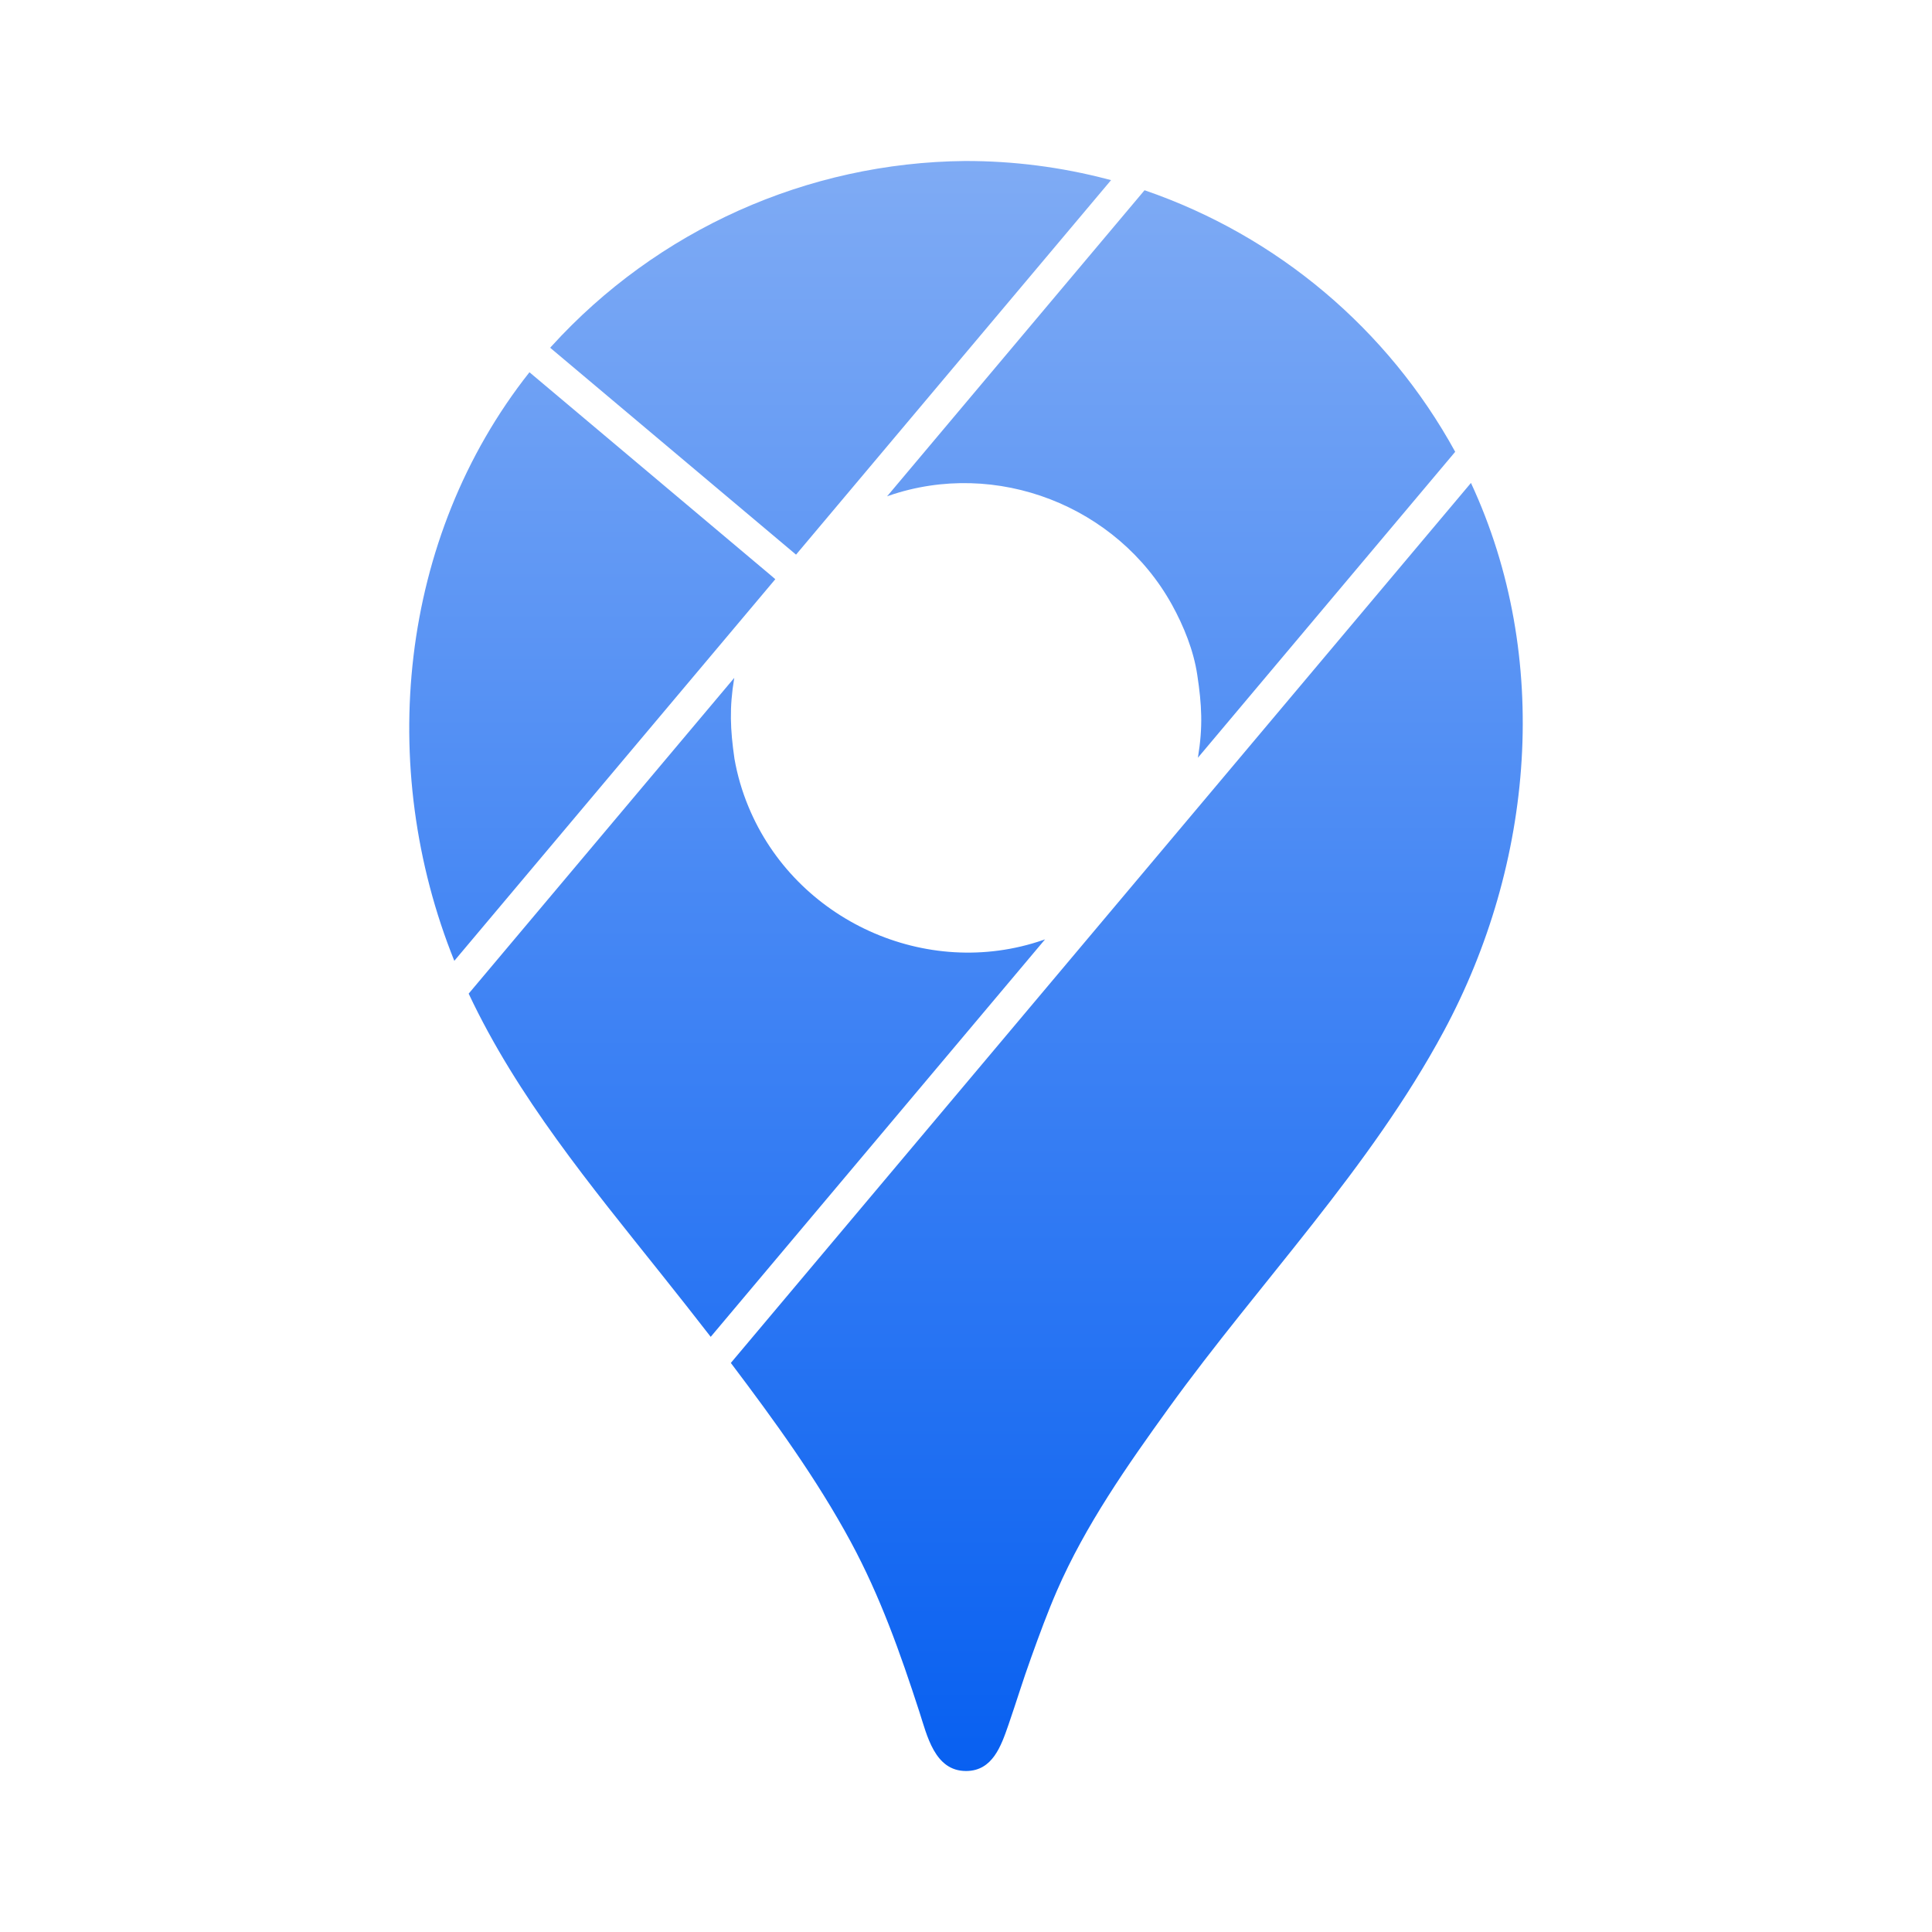
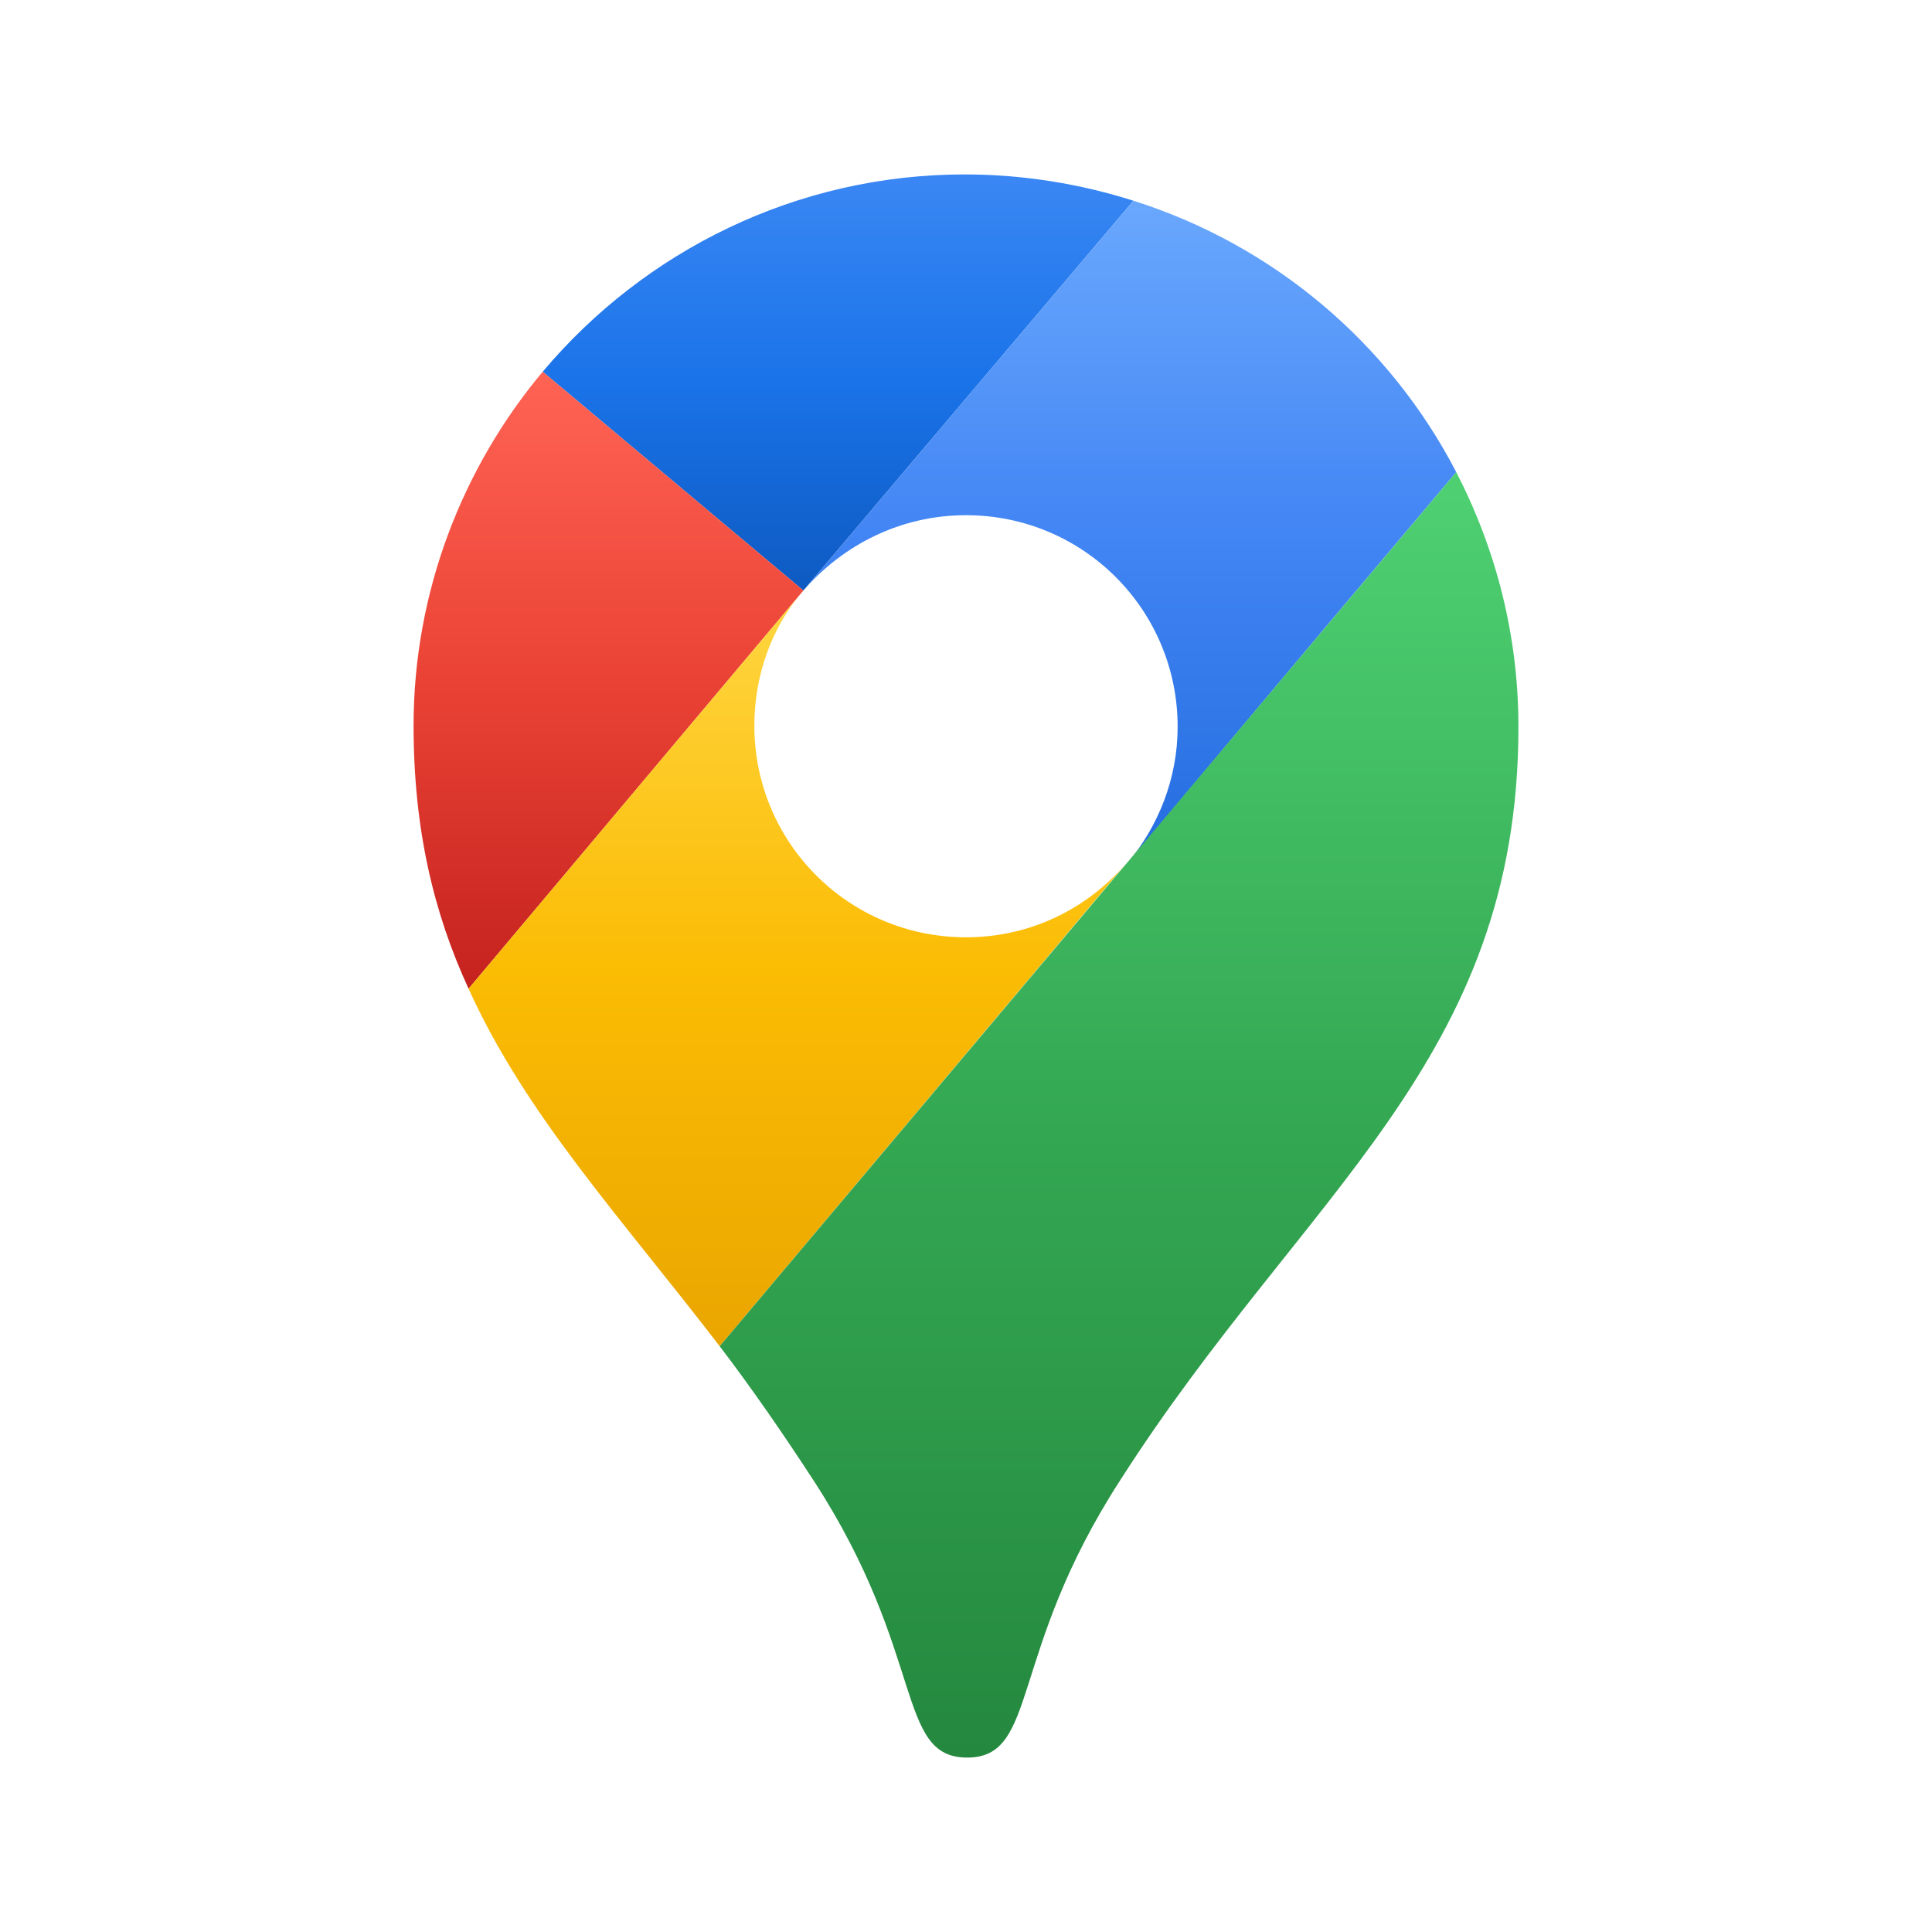
<svg xmlns="http://www.w3.org/2000/svg" viewBox="0 0 144 144" width="144" height="144">
  <defs>
-     <linearGradient id="p11-googlemaps-grad" gradientUnits="userSpaceOnUse" x1="72" y1="12" x2="72" y2="132">
-       <stop offset="0.0" stop-color="#7FABF4" />
-       <stop offset="0.5" stop-color="#4285F4" />
-       <stop offset="1.0" stop-color="#0860F1" />
+     <linearGradient id="gmaps-blue-dark" x1="0" y1="0" x2="0" y2="1">
+       <stop offset="0%" stop-color="#3A87F4" />
+       <stop offset="50%" stop-color="#1A73E8" />
+       <stop offset="100%" stop-color="#0E5AC2" />
+     </linearGradient>
+     <linearGradient id="gmaps-red" x1="0" y1="0" x2="0" y2="1">
+       <stop offset="0%" stop-color="#FF6354" />
+       <stop offset="50%" stop-color="#EA4335" />
+       <stop offset="100%" stop-color="#C5221F" />
+     </linearGradient>
+     <linearGradient id="gmaps-blue-mid" x1="0" y1="0" x2="0" y2="1">
+       <stop offset="0%" stop-color="#6AA8FD" />
+       <stop offset="50%" stop-color="#4285F4" />
+       <stop offset="100%" stop-color="#246DE0" />
+     </linearGradient>
+     <linearGradient id="gmaps-yellow" x1="0" y1="0" x2="0" y2="1">
+       <stop offset="0%" stop-color="#FFD642" />
+       <stop offset="50%" stop-color="#FBBC04" />
+       <stop offset="100%" stop-color="#EAA600" />
+     </linearGradient>
+     <linearGradient id="gmaps-green" x1="0" y1="0" x2="0" y2="1">
+       <stop offset="0%" stop-color="#4FD173" />
+       <stop offset="50%" stop-color="#34A853" />
+       <stop offset="100%" stop-color="#24883E" />
    </linearGradient>
  </defs>
-   <path d="M 109.637,35.995 c 6.06,13.04 4.685,28.39 -2.025,40.865 c -5.505,10.235 -13.72,18.7 -20.49,28.07 c -3.095,4.29 -6.22,8.75 -8.345,13.635 c -0.705,1.625 -1.315,3.29 -1.915,4.96 c -0.605,1.665 -1.12,3.365 -1.7,5.04 c -0.545,1.57 -1.18,3.42 -3.135,3.435 l -0.035,0 c -2.33,-0.005 -2.895,-2.65 -3.475,-4.435 c -1.42,-4.37 -2.905,-8.565 -5.095,-12.625 c -2.55,-4.72 -5.725,-9.085 -8.95,-13.355 L 109.637,35.995 z M 54.727,50.525 l -19.795,23.535 c 3.62,7.7 9.105,14.315 14.355,20.9 c 1.235,1.55 2.47,3.11 3.685,4.68 l 24.92,-29.625 l -0.145,0.05 c -8.705,3.005 -18.455,-1.455 -21.96,-9.935 a 16.885,16.885 0 0,1 -1.045,-3.58 c -0.315,-2.185 -0.385,-3.805 -0.02,-5.99 l 0.005,-0.035 z M 39.462,27.745 l -0.015,0.02 c -9.735,12.33 -11.405,29.4 -5.585,43.85 l 23.925,-28.445 l -0.29,-0.25 l -18.035,-15.175 z M 85.307,14.18 l -19.19,22.815 a 1.475,1.475 0 0,1 0.135,-0.05 c 8,-2.755 17.015,0.75 21.1,8.13 c 0.88,1.595 1.615,3.415 1.885,5.225 c 0.34,2.23 0.425,3.865 0.06,6.1 l -0.015,0.08 l 19.18,-22.805 A 41.91,41.91 0 0,0 85.352,14.195 l -0.045,-0.015 z M 59.332,41.34 L 82.812,13.425 l -0.235,-0.06 A 41.55,41.55 0 0,0 71.932,12 a 42.195,42.195 0 0,0 -30.845,13.83 l -0.08,0.09 l 18.325,15.42 z" fill="url(#p11-googlemaps-grad)" />
+   <path d="M 84.477,14.961 C 80.556,13.713 76.278,13 71.911,13 C 59.344,13 48.026,18.704 40.45,27.705 l 19.429,16.31 L 84.477,14.961 z" fill="url(#gmaps-blue-dark)" />
+   <path d="M 40.45,27.705 C 34.479,34.835 30.825,44.104 30.825,54.086 c 0,7.754 1.515,13.992 4.1,19.607 l 24.955,-29.678 l -19.429,-16.31 z" fill="url(#gmaps-red)" />
+   <path d="M 72,38.4 c 8.734,0 15.775,7.041 15.775,15.775 c 0,3.832 -1.426,7.397 -3.743,10.16 c 0,0 12.388,-14.795 24.509,-29.144 c -4.991,-9.625 -13.636,-16.934 -24.063,-20.231 L 59.879,44.015 c 2.941,-3.387 7.219,-5.615 12.121,-5.615" fill="url(#gmaps-blue-mid)" />
+   <path d="M 72,69.861 c -8.734,0 -15.775,-7.041 -15.775,-15.775 c 0,-3.832 1.337,-7.397 3.654,-10.071 l -24.955,29.678 c 4.278,9.447 11.408,17.112 18.716,26.648 l 30.391,-36.095 c -2.941,3.476 -7.219,5.615 -12.032,5.615" fill="url(#gmaps-yellow)" />
+   <path d="M 83.497,110.323 c 13.725,-21.479 29.678,-31.193 29.678,-56.148 c 0,-6.863 -1.693,-13.279 -4.634,-18.983 L 53.641,100.341 c 2.317,3.03 4.724,6.506 7.041,10.071 c 8.378,12.923 6.06,20.588 11.408,20.588 s 3.03,-7.754 11.408,-20.677" fill="url(#gmaps-green)" />
</svg>
